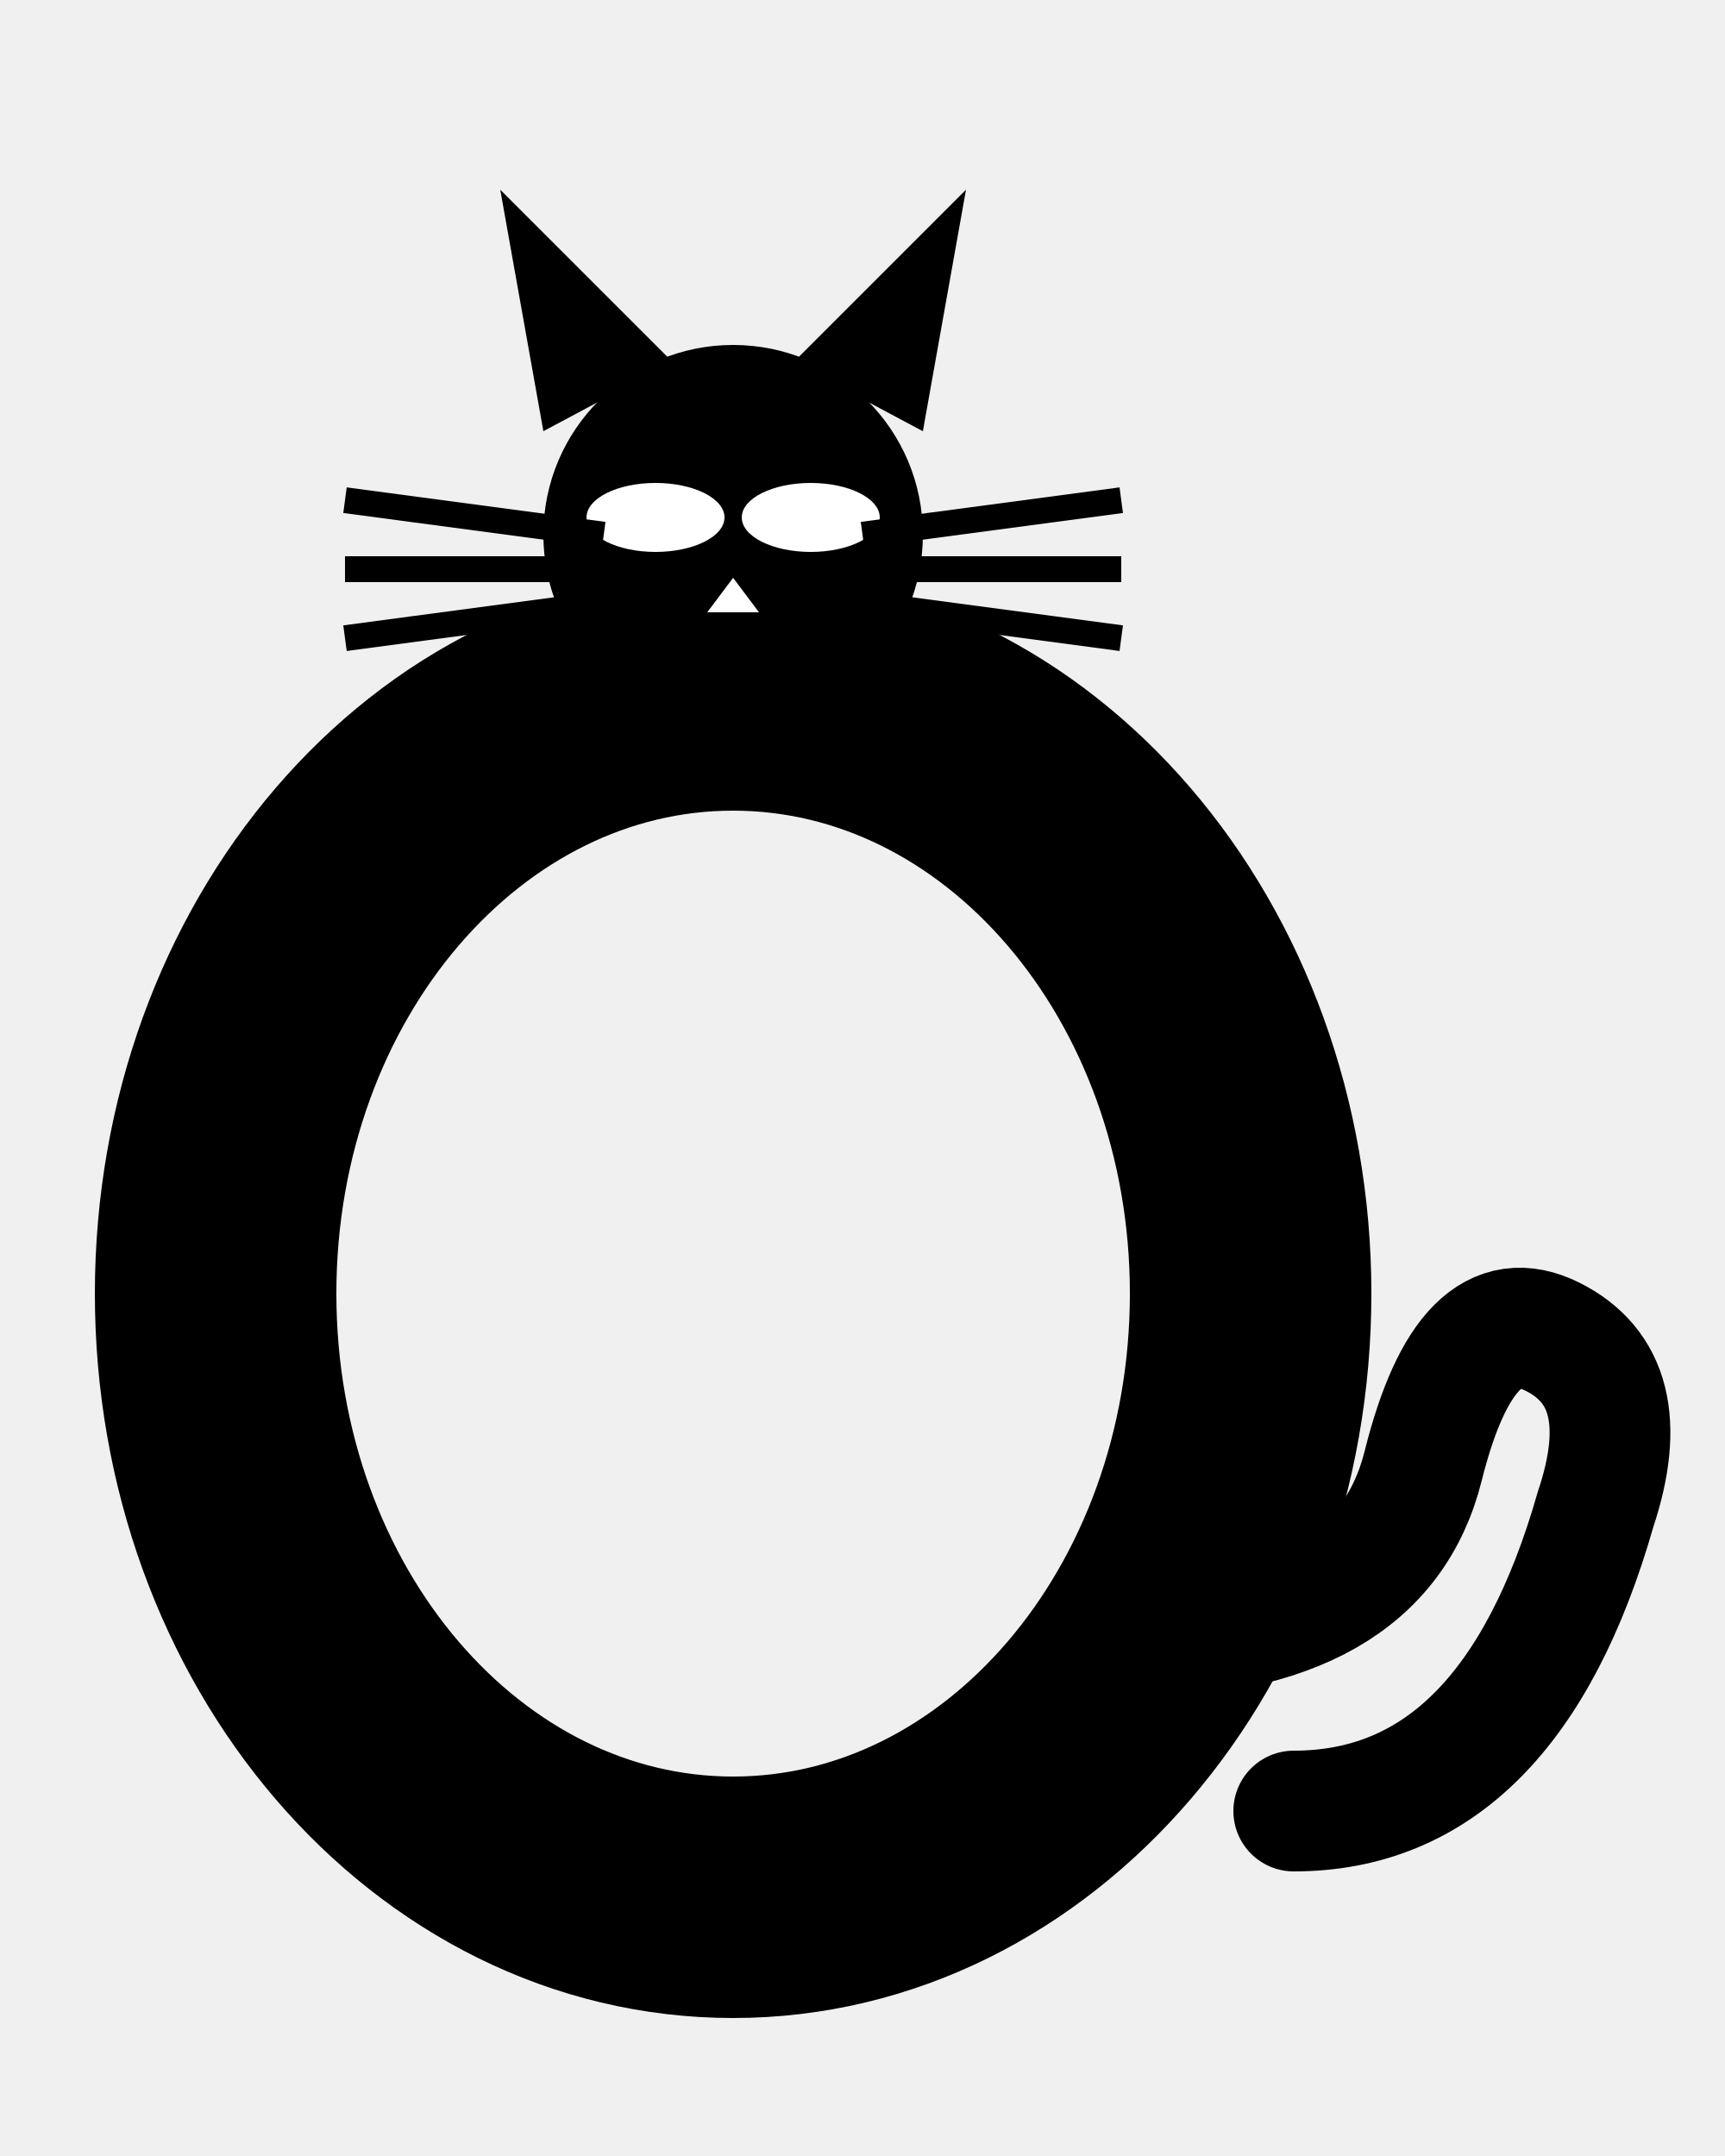
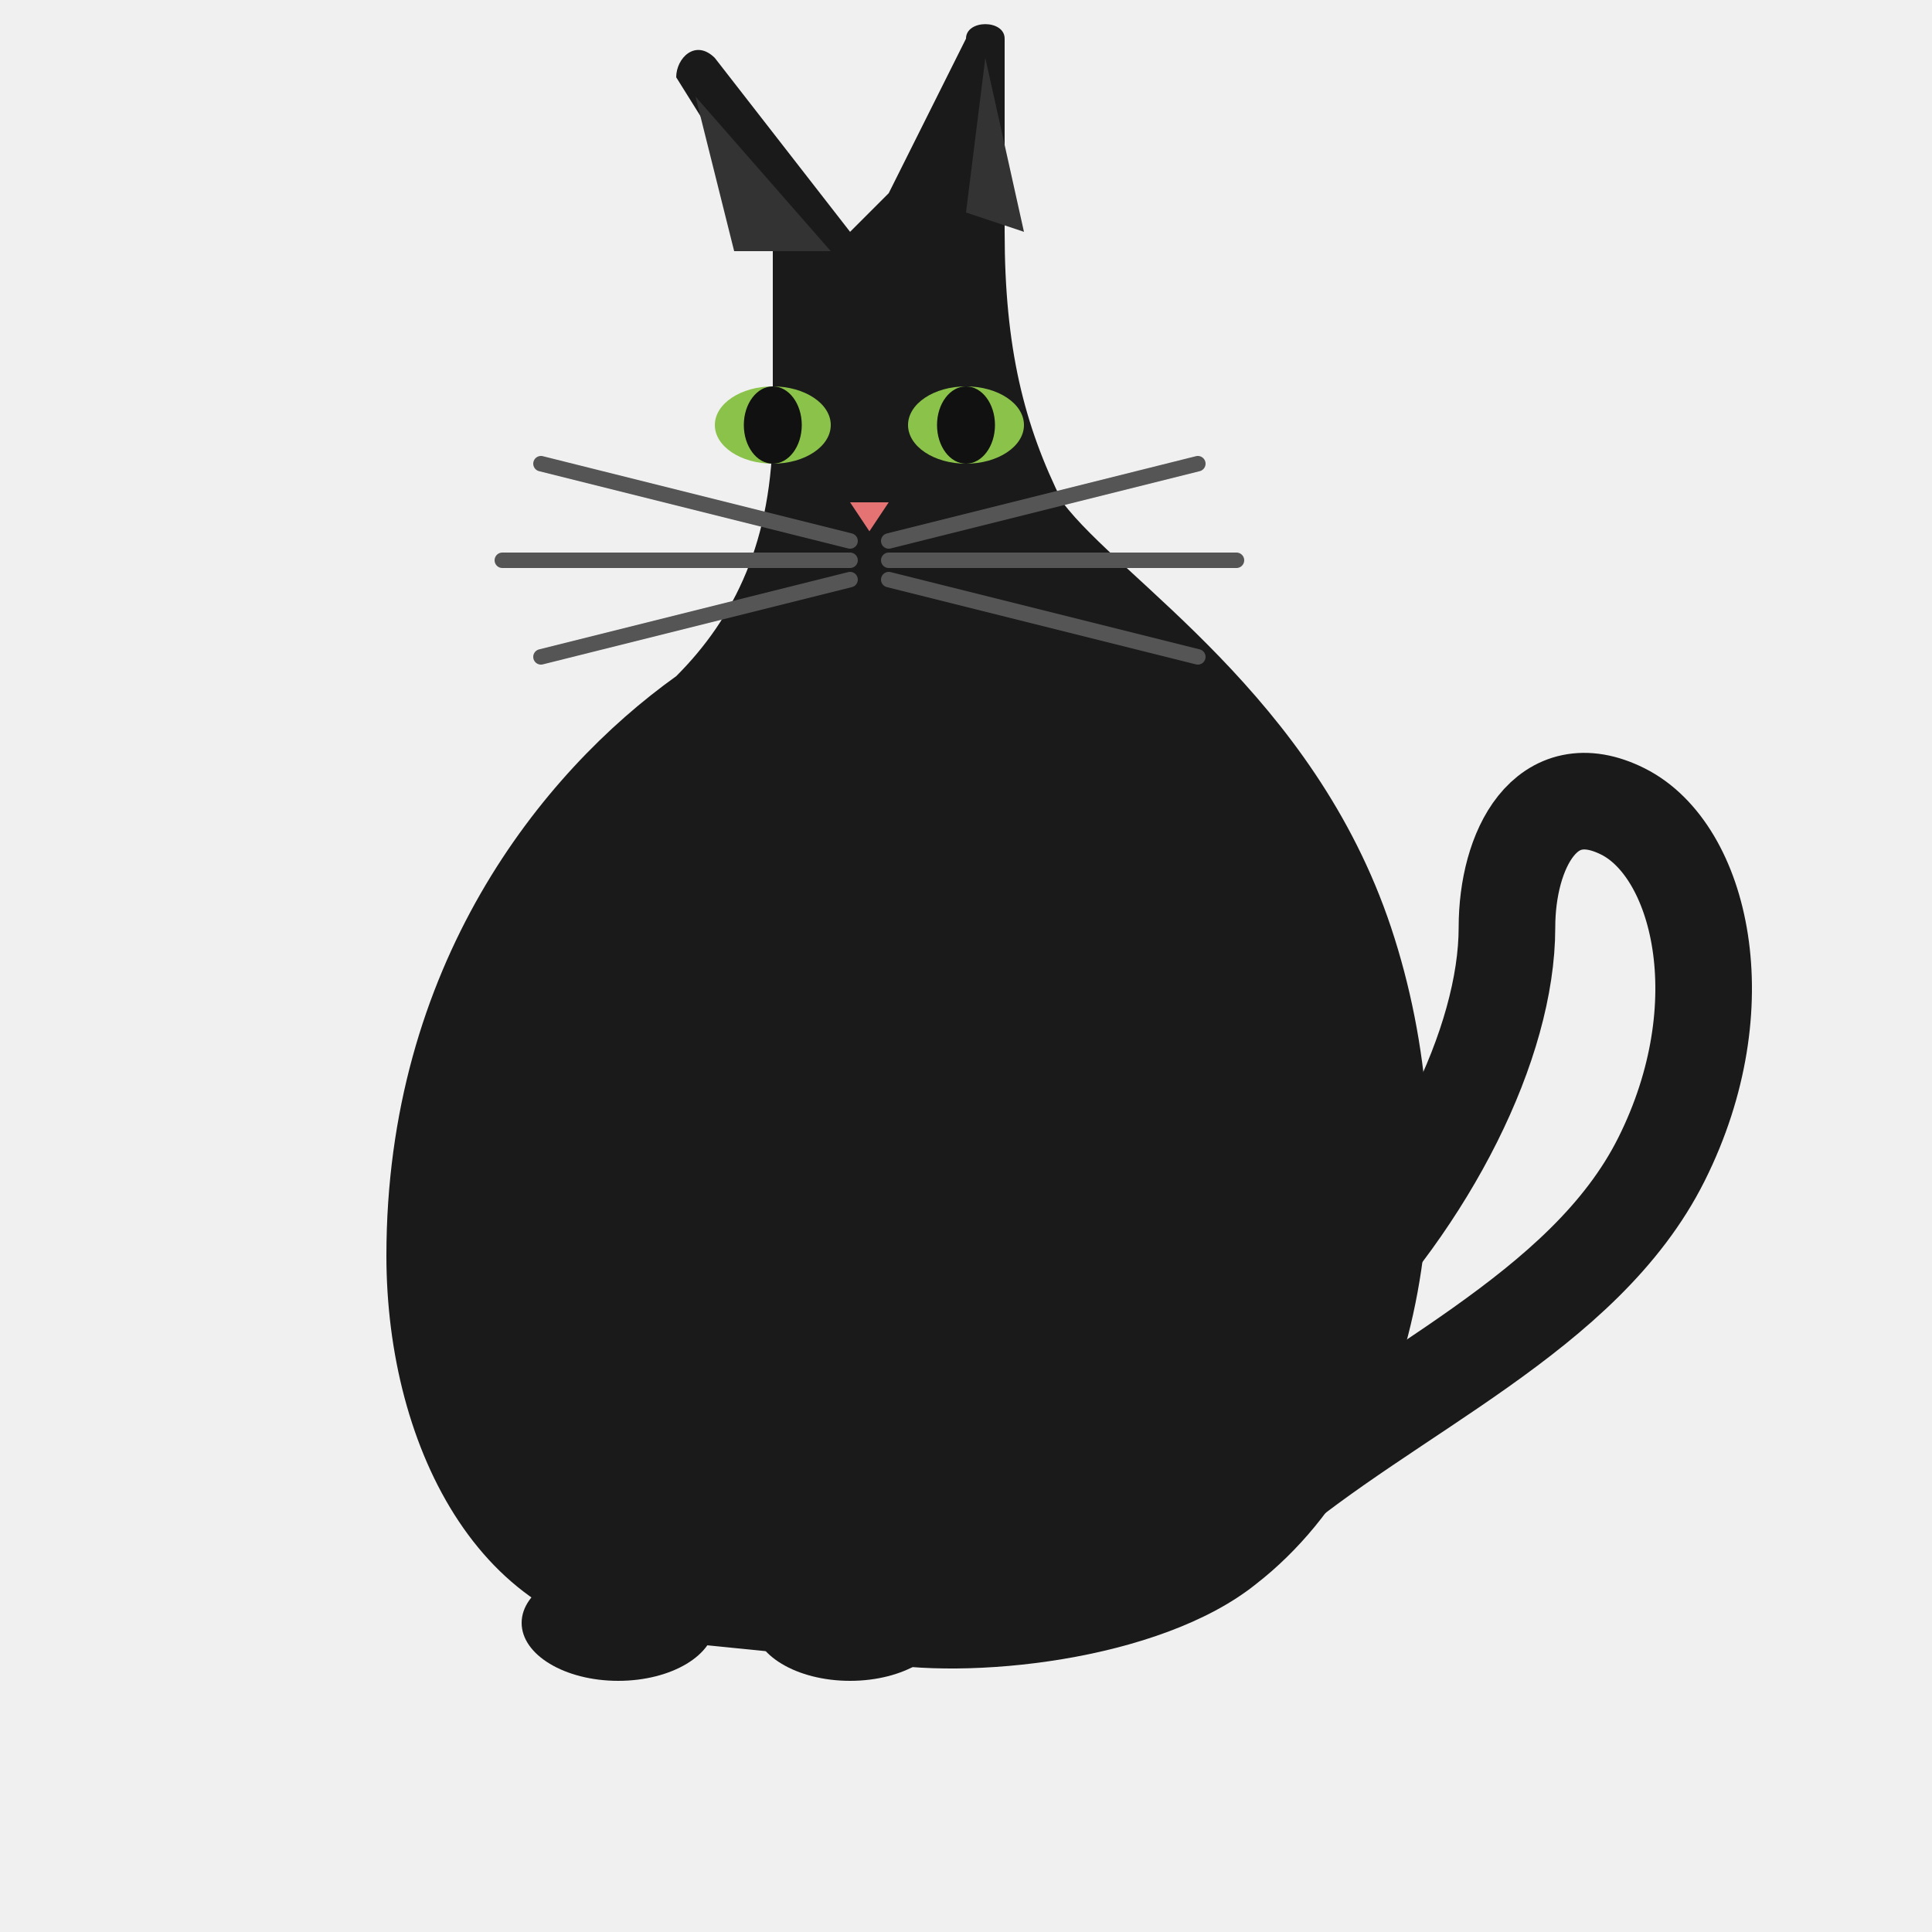
- <svg xmlns="http://www.w3.org/2000/svg" viewBox="0 0 200 250" width="200" height="250">
-   <ellipse cx="85" cy="150" rx="60" ry="70" fill="none" stroke="black" stroke-width="28" />
-   <circle cx="85" cy="62" r="22" fill="black" />
-   <polygon points="63,50 58,22 78,42" fill="black" />
-   <polygon points="107,50 112,22 92,42" fill="black" />
-   <ellipse cx="76" cy="60" rx="8" ry="4" fill="white" />
-   <ellipse cx="94" cy="60" rx="8" ry="4" fill="white" />
-   <polygon points="85,67 82,71 88,71" fill="white" />
-   <line x1="40" y1="58" x2="70" y2="62" stroke="black" stroke-width="3" />
-   <line x1="40" y1="66" x2="70" y2="66" stroke="black" stroke-width="3" />
-   <line x1="40" y1="74" x2="70" y2="70" stroke="black" stroke-width="3" />
-   <line x1="100" y1="62" x2="130" y2="58" stroke="black" stroke-width="3" />
-   <line x1="100" y1="66" x2="130" y2="66" stroke="black" stroke-width="3" />
-   <line x1="100" y1="70" x2="130" y2="74" stroke="black" stroke-width="3" />
-   <path d="M130,190 Q160,190 165,170 Q170,150 180,155 Q190,160 185,175 Q175,210 150,210" fill="none" stroke="black" stroke-width="14" stroke-linecap="round" />
+ <svg xmlns="http://www.w3.org/2000/svg" viewBox="0 0 100 100" width="100" height="100">
+   <g fill="#1a1a1a">
+     <path d="M35,85 C25,85 20,75 20,65 C20,50 28,40 35,35 C38,32 40,28 40,22 L40,12 L35,4 C35,3 36,2 37,3 L44,12 L46,10 L50,2 C50,1 52,1 52,2 L52,12 C52,18 53,22 55,26 C58,30 68,36 72,48 C76,60 74,75 65,82 C60,86 50,87 45,86 Z" />
+     <path d="M65,78 C72,72 82,68 86,60 C90,52 88,44 84,42 C80,40 78,44 78,48 C78,54 74,62 68,68 C64,72 62,76 62,80" fill="none" stroke="#1a1a1a" stroke-width="5" stroke-linecap="round" />
+     <path d="M38,13 L36,5 L43,13 Z" fill="#333" />
+     <path d="M50,11 L51,3 L53,12 Z" fill="#333" />
+     <ellipse cx="40" cy="22" rx="3" ry="2" fill="#8BC34A" />
+     <ellipse cx="50" cy="22" rx="3" ry="2" fill="#8BC34A" />
+     <ellipse cx="40" cy="22" rx="1.5" ry="2" fill="#111" />
+     <ellipse cx="50" cy="22" rx="1.5" ry="2" fill="#111" />
+     <path d="M44,26 L45,27.5 L46,26 Z" fill="#e57373" />
+     <line x1="44" y1="28" x2="28" y2="24" stroke="#555" stroke-width="0.8" stroke-linecap="round" />
+     <line x1="44" y1="29" x2="26" y2="29" stroke="#555" stroke-width="0.8" stroke-linecap="round" />
+     <line x1="44" y1="30" x2="28" y2="34" stroke="#555" stroke-width="0.8" stroke-linecap="round" />
+     <line x1="46" y1="28" x2="62" y2="24" stroke="#555" stroke-width="0.8" stroke-linecap="round" />
+     <line x1="46" y1="29" x2="64" y2="29" stroke="#555" stroke-width="0.8" stroke-linecap="round" />
+     <line x1="46" y1="30" x2="62" y2="34" stroke="#555" stroke-width="0.8" stroke-linecap="round" />
+     <ellipse cx="32" cy="84" rx="5" ry="3" fill="#1a1a1a" />
+     <ellipse cx="44" cy="84" rx="5" ry="3" fill="#1a1a1a" />
+   </g>
</svg>
